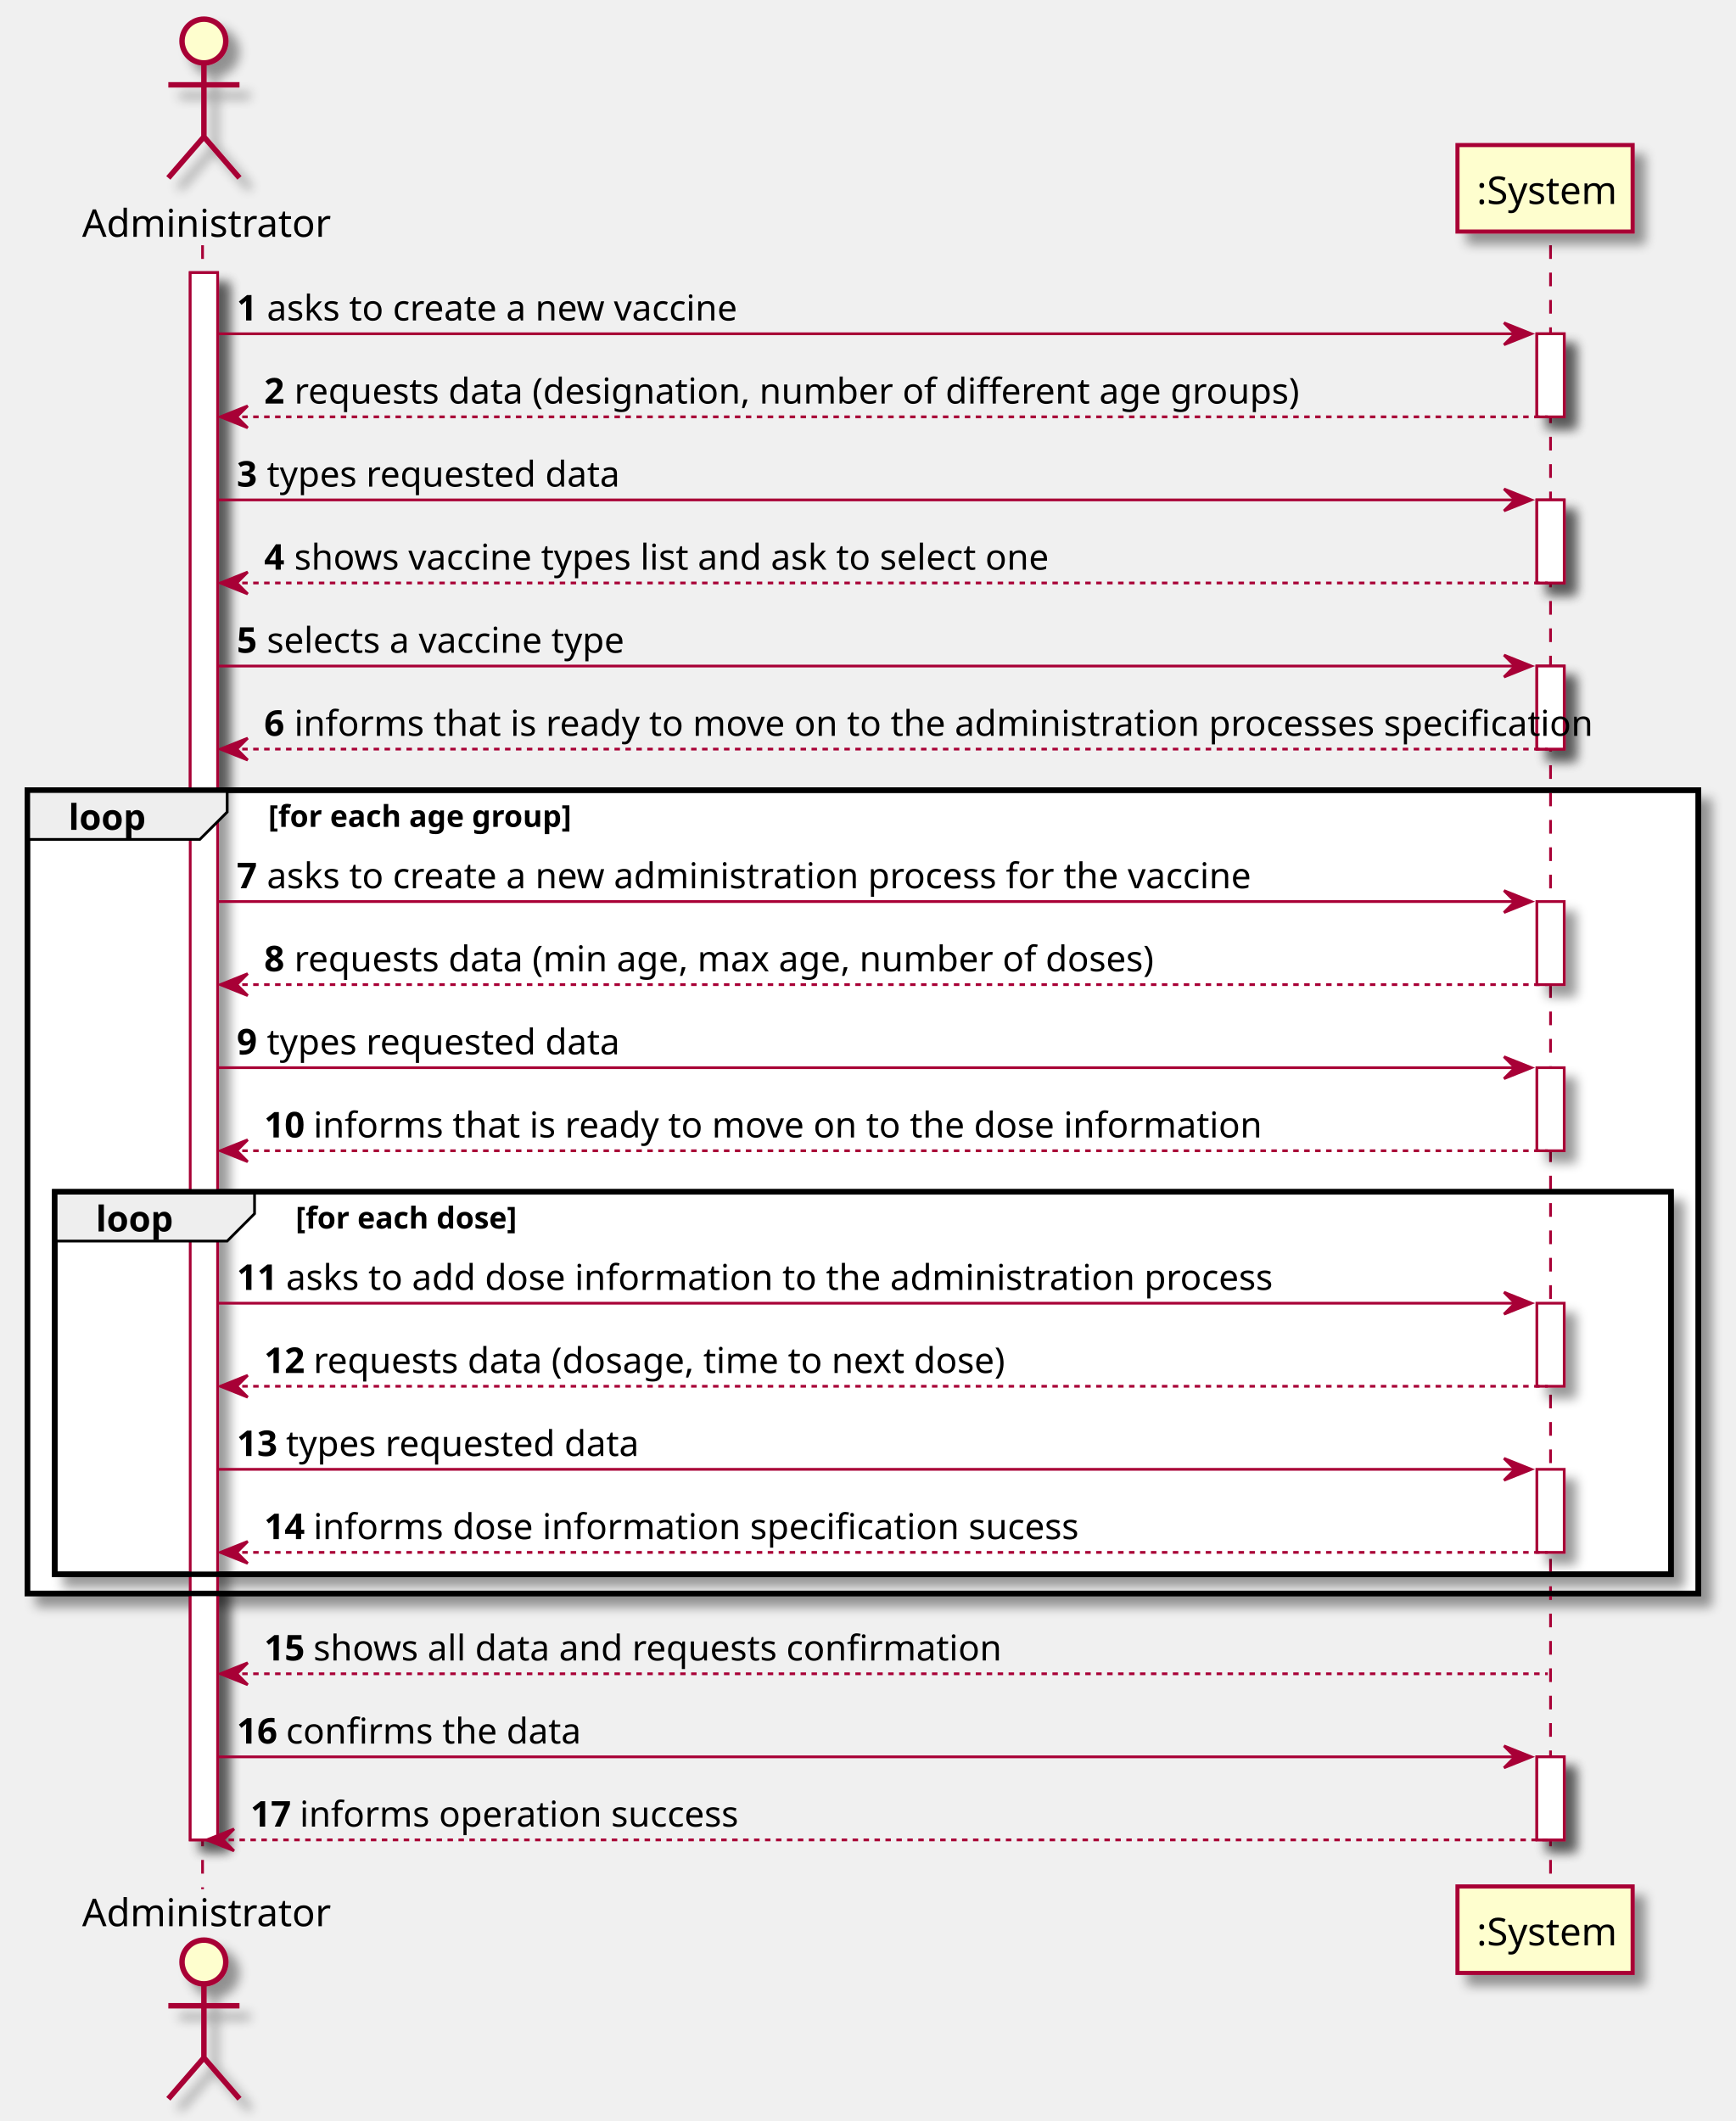
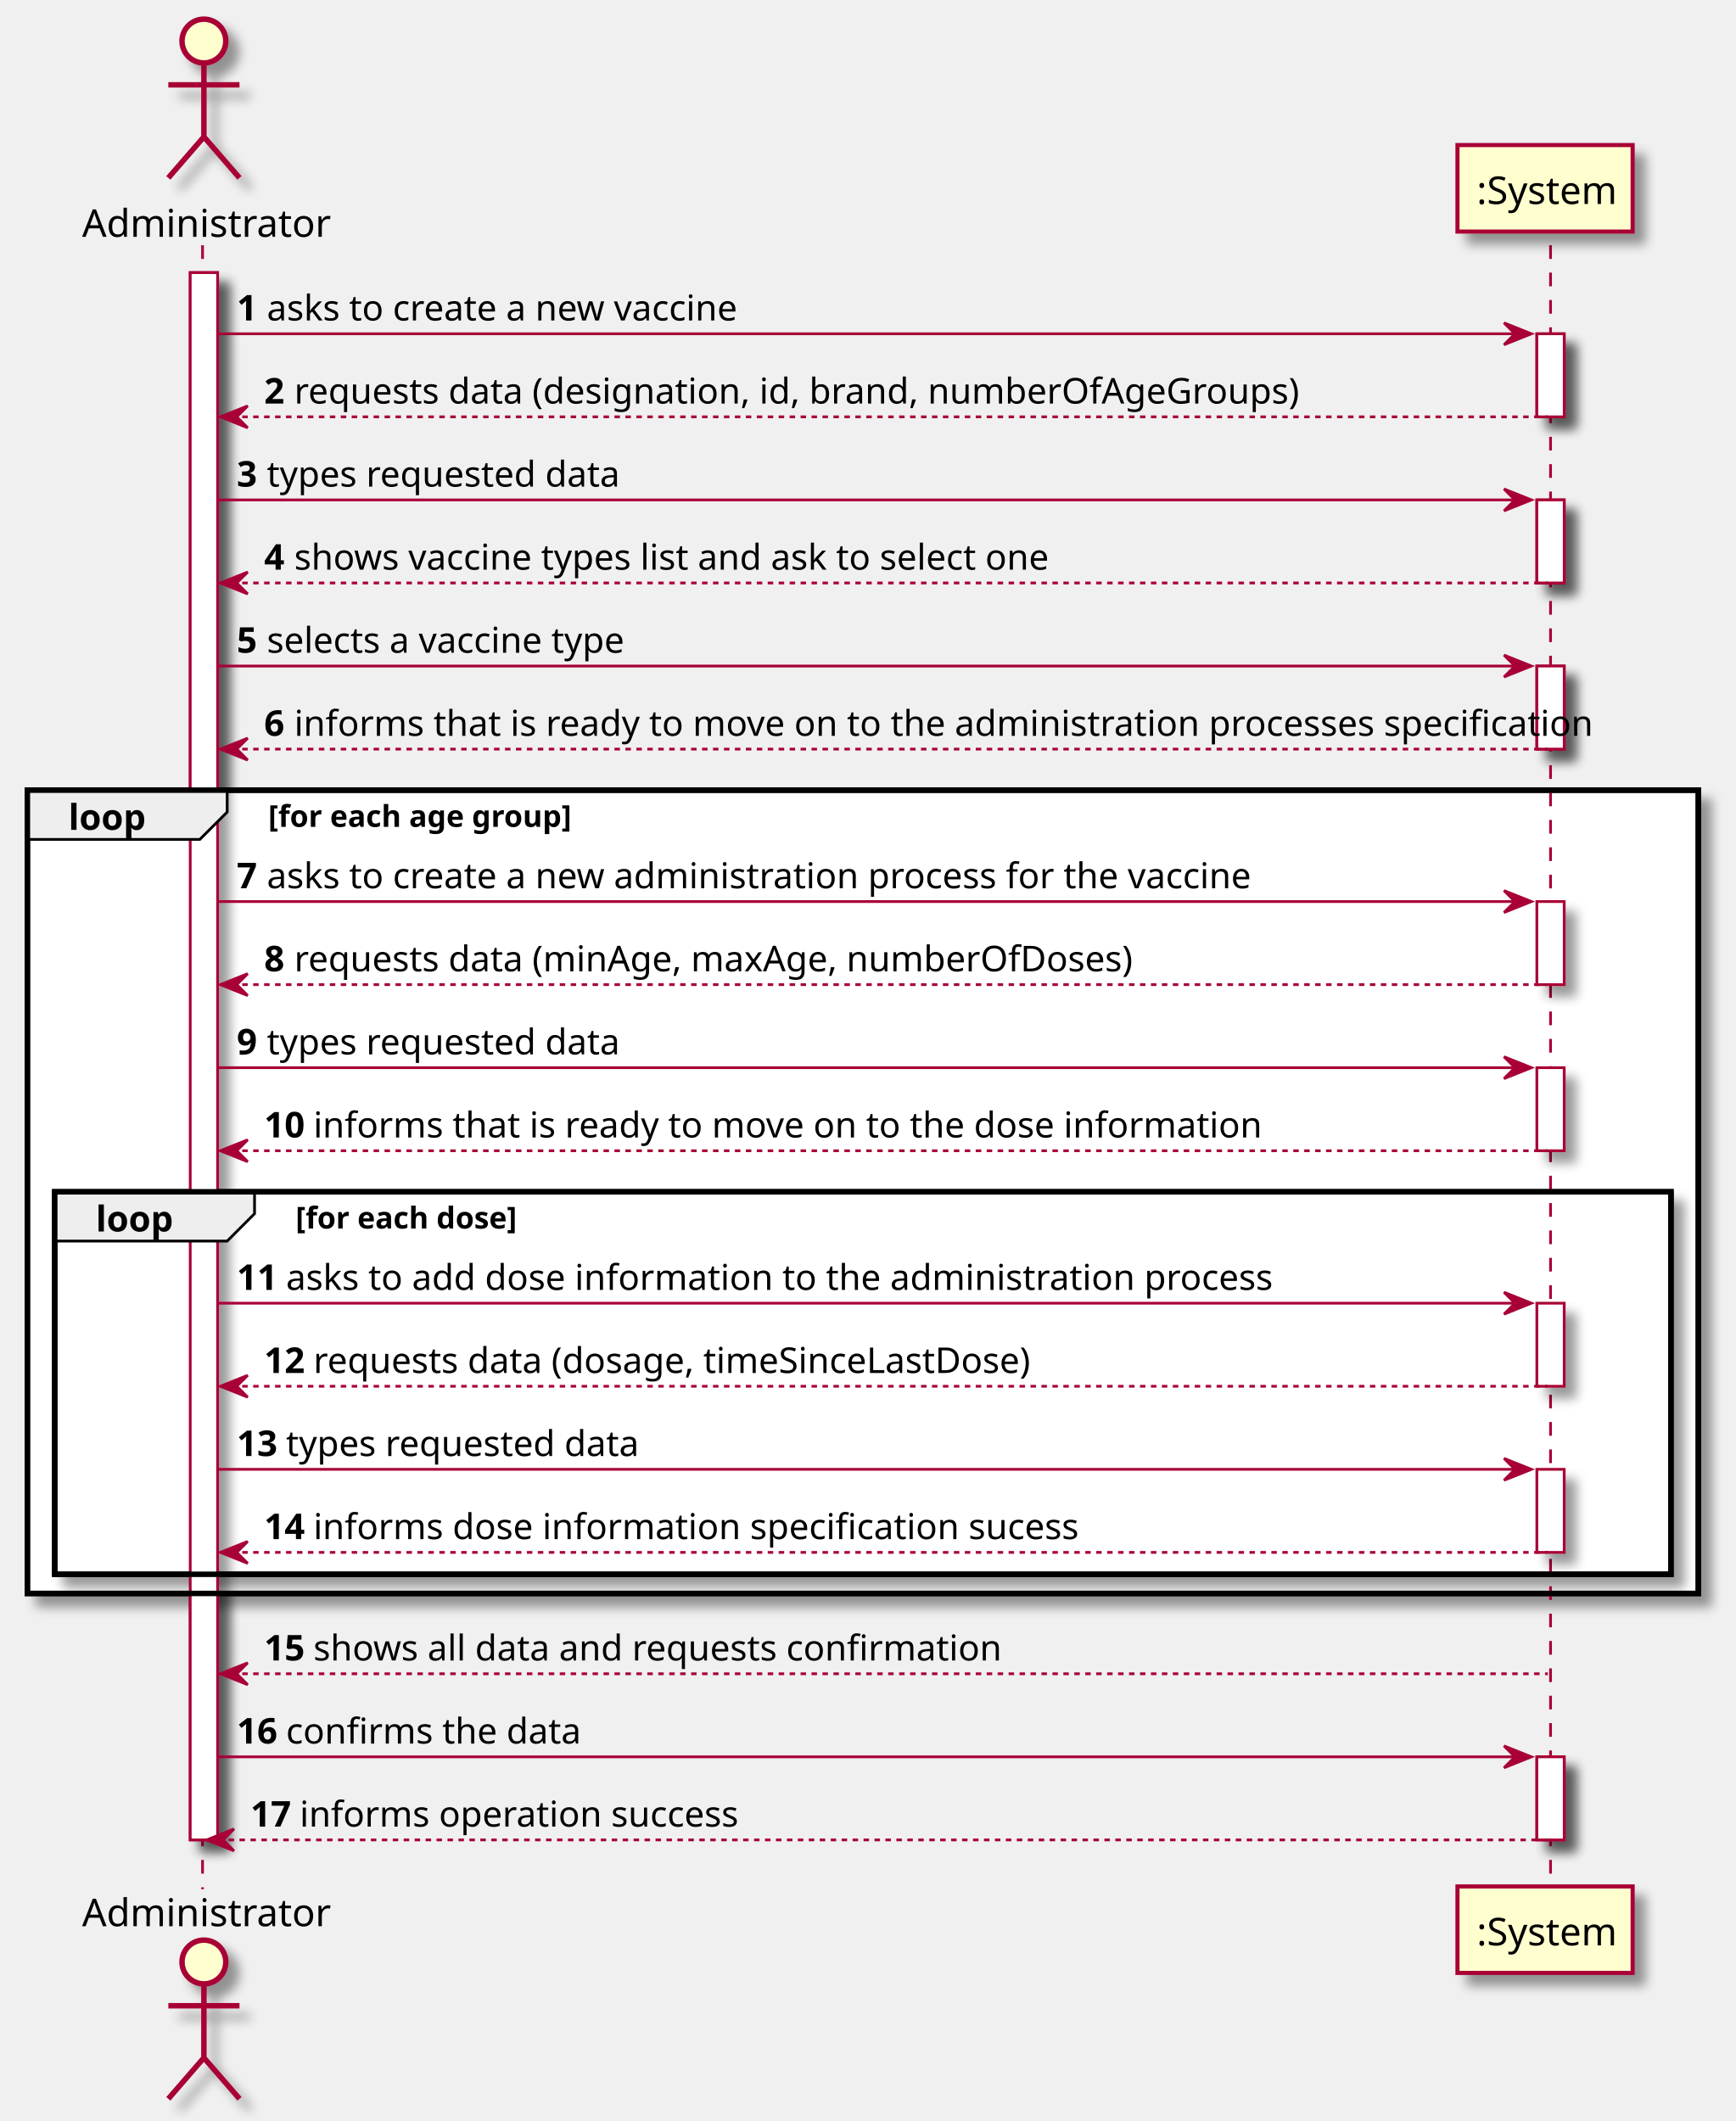
<svg xmlns="http://www.w3.org/2000/svg" contentScriptType="application/ecmascript" contentStyleType="text/css" height="775px" preserveAspectRatio="none" style="width:634px;height:775px;background:#FFFFFF;" version="1.1" viewBox="0 0 634 775" width="634px" zoomAndPan="magnify">
  <defs>
-     <filter height="300%" id="f15i0qchltwz4v" width="300%" x="-1" y="-1">
+     <filter height="300%" id="f8vgdm8yjl0qs" width="300%" x="-1" y="-1">
      <feGaussianBlur result="blurOut" stdDeviation="2.0" />
      <feColorMatrix in="blurOut" result="blurOut2" type="matrix" values="0 0 0 0 0 0 0 0 0 0 0 0 0 0 0 0 0 0 .4 0" />
      <feOffset dx="4.0" dy="4.0" in="blurOut2" result="blurOut3" />
      <feBlend in="SourceGraphic" in2="blurOut3" mode="normal" />
    </filter>
  </defs>
  <g>
-     <rect fill="#FFFFFF" filter="url(#f15i0qchltwz4v)" height="572.68" style="stroke:#A80036;stroke-width:1.0;" width="10" x="69.5" y="99.609" />
-     <rect fill="#FFFFFF" filter="url(#f15i0qchltwz4v)" height="30.352" style="stroke:#A80036;stroke-width:1.0;" width="10" x="561.5" y="121.961" />
-     <rect fill="#FFFFFF" filter="url(#f15i0qchltwz4v)" height="30.352" style="stroke:#A80036;stroke-width:1.0;" width="10" x="561.5" y="182.664" />
-     <rect fill="#FFFFFF" filter="url(#f15i0qchltwz4v)" height="30.352" style="stroke:#A80036;stroke-width:1.0;" width="10" x="561.5" y="243.367" />
-     <rect fill="#FFFFFF" filter="url(#f15i0qchltwz4v)" height="30.352" style="stroke:#A80036;stroke-width:1.0;" width="10" x="561.5" y="329.422" />
-     <rect fill="#FFFFFF" filter="url(#f15i0qchltwz4v)" height="30.352" style="stroke:#A80036;stroke-width:1.0;" width="10" x="561.5" y="390.125" />
-     <rect fill="#FFFFFF" filter="url(#f15i0qchltwz4v)" height="30.352" style="stroke:#A80036;stroke-width:1.0;" width="10" x="561.5" y="476.18" />
-     <rect fill="#FFFFFF" filter="url(#f15i0qchltwz4v)" height="30.352" style="stroke:#A80036;stroke-width:1.0;" width="10" x="561.5" y="536.883" />
-     <rect fill="#FFFFFF" filter="url(#f15i0qchltwz4v)" height="30.352" style="stroke:#A80036;stroke-width:1.0;" width="10" x="561.5" y="641.938" />
-     <rect fill="#FFFFFF" filter="url(#f15i0qchltwz4v)" height="293.516" style="stroke:#000000;stroke-width:2.0;" width="610.5" x="10" y="288.719" />
-     <rect fill="#FFFFFF" filter="url(#f15i0qchltwz4v)" height="139.758" style="stroke:#000000;stroke-width:2.0;" width="590.5" x="20" y="435.477" />
+     <rect fill="#FFFFFF" filter="url(#f8vgdm8yjl0qs)" height="572.68" style="stroke:#A80036;stroke-width:1.0;" width="10" x="69.5" y="99.609" />
+     <rect fill="#FFFFFF" filter="url(#f8vgdm8yjl0qs)" height="30.352" style="stroke:#A80036;stroke-width:1.0;" width="10" x="561.5" y="121.961" />
+     <rect fill="#FFFFFF" filter="url(#f8vgdm8yjl0qs)" height="30.352" style="stroke:#A80036;stroke-width:1.0;" width="10" x="561.5" y="182.664" />
+     <rect fill="#FFFFFF" filter="url(#f8vgdm8yjl0qs)" height="30.352" style="stroke:#A80036;stroke-width:1.0;" width="10" x="561.5" y="243.367" />
+     <rect fill="#FFFFFF" filter="url(#f8vgdm8yjl0qs)" height="30.352" style="stroke:#A80036;stroke-width:1.0;" width="10" x="561.5" y="329.422" />
+     <rect fill="#FFFFFF" filter="url(#f8vgdm8yjl0qs)" height="30.352" style="stroke:#A80036;stroke-width:1.0;" width="10" x="561.5" y="390.125" />
+     <rect fill="#FFFFFF" filter="url(#f8vgdm8yjl0qs)" height="30.352" style="stroke:#A80036;stroke-width:1.0;" width="10" x="561.5" y="476.18" />
+     <rect fill="#FFFFFF" filter="url(#f8vgdm8yjl0qs)" height="30.352" style="stroke:#A80036;stroke-width:1.0;" width="10" x="561.5" y="536.883" />
+     <rect fill="#FFFFFF" filter="url(#f8vgdm8yjl0qs)" height="30.352" style="stroke:#A80036;stroke-width:1.0;" width="10" x="561.5" y="641.938" />
+     <rect fill="#FFFFFF" filter="url(#f8vgdm8yjl0qs)" height="293.516" style="stroke:#000000;stroke-width:2.0;" width="610.5" x="10" y="288.719" />
+     <rect fill="#FFFFFF" filter="url(#f8vgdm8yjl0qs)" height="139.758" style="stroke:#000000;stroke-width:2.0;" width="590.5" x="20" y="435.477" />
    <line style="stroke:#A80036;stroke-width:1.0;stroke-dasharray:5.0,5.0;" x1="74" x2="74" y1="89.609" y2="690.289" />
    <line style="stroke:#A80036;stroke-width:1.0;stroke-dasharray:5.0,5.0;" x1="566.5" x2="566.5" y1="89.609" y2="690.289" />
    <text fill="#000000" font-family="sans-serif" font-size="14" lengthAdjust="spacing" textLength="83" x="30" y="86.533">Administrator</text>
-     <ellipse cx="74.5" cy="15" fill="#FEFECE" filter="url(#f15i0qchltwz4v)" rx="8" ry="8" style="stroke:#A80036;stroke-width:2.0;" />
-     <path d="M74.5,23 L74.5,50 M61.5,31 L87.5,31 M74.5,50 L61.5,65 M74.5,50 L87.5,65 " fill="none" filter="url(#f15i0qchltwz4v)" style="stroke:#A80036;stroke-width:2.0;" />
+     <ellipse cx="74.5" cy="15" fill="#FEFECE" filter="url(#f8vgdm8yjl0qs)" rx="8" ry="8" style="stroke:#A80036;stroke-width:2.0;" />
+     <path d="M74.5,23 L74.5,50 M61.5,31 L87.5,31 M74.5,50 L61.5,65 M74.5,50 L87.5,65 " fill="none" filter="url(#f8vgdm8yjl0qs)" style="stroke:#A80036;stroke-width:2.0;" />
    <text fill="#000000" font-family="sans-serif" font-size="14" lengthAdjust="spacing" textLength="83" x="30" y="703.822">Administrator</text>
-     <ellipse cx="74.5" cy="716.898" fill="#FEFECE" filter="url(#f15i0qchltwz4v)" rx="8" ry="8" style="stroke:#A80036;stroke-width:2.0;" />
-     <path d="M74.5,724.898 L74.5,751.898 M61.5,732.898 L87.5,732.898 M74.5,751.898 L61.5,766.898 M74.5,751.898 L87.5,766.898 " fill="none" filter="url(#f15i0qchltwz4v)" style="stroke:#A80036;stroke-width:2.0;" />
-     <rect fill="#FEFECE" filter="url(#f15i0qchltwz4v)" height="31.609" style="stroke:#A80036;stroke-width:1.5;" width="64" x="532.5" y="53" />
+     <ellipse cx="74.5" cy="716.898" fill="#FEFECE" filter="url(#f8vgdm8yjl0qs)" rx="8" ry="8" style="stroke:#A80036;stroke-width:2.0;" />
+     <path d="M74.5,724.898 L74.5,751.898 M61.5,732.898 L87.5,732.898 M74.5,751.898 L61.5,766.898 M74.5,751.898 L87.5,766.898 " fill="none" filter="url(#f8vgdm8yjl0qs)" style="stroke:#A80036;stroke-width:2.0;" />
+     <rect fill="#FEFECE" filter="url(#f8vgdm8yjl0qs)" height="31.609" style="stroke:#A80036;stroke-width:1.5;" width="64" x="532.5" y="53" />
    <text fill="#000000" font-family="sans-serif" font-size="14" lengthAdjust="spacing" textLength="50" x="539.5" y="74.533">:System</text>
-     <rect fill="#FEFECE" filter="url(#f15i0qchltwz4v)" height="31.609" style="stroke:#A80036;stroke-width:1.5;" width="64" x="532.5" y="689.289" />
+     <rect fill="#FEFECE" filter="url(#f8vgdm8yjl0qs)" height="31.609" style="stroke:#A80036;stroke-width:1.5;" width="64" x="532.5" y="689.289" />
    <text fill="#000000" font-family="sans-serif" font-size="14" lengthAdjust="spacing" textLength="50" x="539.5" y="710.822">:System</text>
-     <rect fill="#FFFFFF" filter="url(#f15i0qchltwz4v)" height="572.68" style="stroke:#A80036;stroke-width:1.0;" width="10" x="69.5" y="99.609" />
-     <rect fill="#FFFFFF" filter="url(#f15i0qchltwz4v)" height="30.352" style="stroke:#A80036;stroke-width:1.0;" width="10" x="561.5" y="121.961" />
-     <rect fill="#FFFFFF" filter="url(#f15i0qchltwz4v)" height="30.352" style="stroke:#A80036;stroke-width:1.0;" width="10" x="561.5" y="182.664" />
-     <rect fill="#FFFFFF" filter="url(#f15i0qchltwz4v)" height="30.352" style="stroke:#A80036;stroke-width:1.0;" width="10" x="561.5" y="243.367" />
-     <rect fill="#FFFFFF" filter="url(#f15i0qchltwz4v)" height="30.352" style="stroke:#A80036;stroke-width:1.0;" width="10" x="561.5" y="329.422" />
-     <rect fill="#FFFFFF" filter="url(#f15i0qchltwz4v)" height="30.352" style="stroke:#A80036;stroke-width:1.0;" width="10" x="561.5" y="390.125" />
-     <rect fill="#FFFFFF" filter="url(#f15i0qchltwz4v)" height="30.352" style="stroke:#A80036;stroke-width:1.0;" width="10" x="561.5" y="476.18" />
-     <rect fill="#FFFFFF" filter="url(#f15i0qchltwz4v)" height="30.352" style="stroke:#A80036;stroke-width:1.0;" width="10" x="561.5" y="536.883" />
-     <rect fill="#FFFFFF" filter="url(#f15i0qchltwz4v)" height="30.352" style="stroke:#A80036;stroke-width:1.0;" width="10" x="561.5" y="641.938" />
+     <rect fill="#FFFFFF" filter="url(#f8vgdm8yjl0qs)" height="572.68" style="stroke:#A80036;stroke-width:1.0;" width="10" x="69.5" y="99.609" />
+     <rect fill="#FFFFFF" filter="url(#f8vgdm8yjl0qs)" height="30.352" style="stroke:#A80036;stroke-width:1.0;" width="10" x="561.5" y="121.961" />
+     <rect fill="#FFFFFF" filter="url(#f8vgdm8yjl0qs)" height="30.352" style="stroke:#A80036;stroke-width:1.0;" width="10" x="561.5" y="182.664" />
+     <rect fill="#FFFFFF" filter="url(#f8vgdm8yjl0qs)" height="30.352" style="stroke:#A80036;stroke-width:1.0;" width="10" x="561.5" y="243.367" />
+     <rect fill="#FFFFFF" filter="url(#f8vgdm8yjl0qs)" height="30.352" style="stroke:#A80036;stroke-width:1.0;" width="10" x="561.5" y="329.422" />
+     <rect fill="#FFFFFF" filter="url(#f8vgdm8yjl0qs)" height="30.352" style="stroke:#A80036;stroke-width:1.0;" width="10" x="561.5" y="390.125" />
+     <rect fill="#FFFFFF" filter="url(#f8vgdm8yjl0qs)" height="30.352" style="stroke:#A80036;stroke-width:1.0;" width="10" x="561.5" y="476.18" />
+     <rect fill="#FFFFFF" filter="url(#f8vgdm8yjl0qs)" height="30.352" style="stroke:#A80036;stroke-width:1.0;" width="10" x="561.5" y="536.883" />
+     <rect fill="#FFFFFF" filter="url(#f8vgdm8yjl0qs)" height="30.352" style="stroke:#A80036;stroke-width:1.0;" width="10" x="561.5" y="641.938" />
    <polygon fill="#A80036" points="549.5,117.961,559.5,121.961,549.5,125.961,553.5,121.961" style="stroke:#A80036;stroke-width:1.0;" />
    <line style="stroke:#A80036;stroke-width:1.0;" x1="79.5" x2="555.5" y1="121.961" y2="121.961" />
    <text fill="#000000" font-family="sans-serif" font-size="13" font-weight="bold" lengthAdjust="spacing" textLength="7" x="86.5" y="117.105">1</text>
    <text fill="#000000" font-family="sans-serif" font-size="13" lengthAdjust="spacing" textLength="168" x="97.5" y="117.105">asks to create a new vaccine</text>
    <polygon fill="#A80036" points="90.5,148.312,80.5,152.312,90.5,156.312,86.5,152.312" style="stroke:#A80036;stroke-width:1.0;" />
    <line style="stroke:#A80036;stroke-width:1.0;stroke-dasharray:2.0,2.0;" x1="84.5" x2="565.5" y1="152.312" y2="152.312" />
    <text fill="#000000" font-family="sans-serif" font-size="13" font-weight="bold" lengthAdjust="spacing" textLength="7" x="96.5" y="147.456">2</text>
-     <text fill="#000000" font-family="sans-serif" font-size="13" lengthAdjust="spacing" textLength="339" x="107.5" y="147.456">requests data (designation, number of different age groups)</text>
+     <text fill="#000000" font-family="sans-serif" font-size="13" lengthAdjust="spacing" textLength="344" x="107.5" y="147.456">requests data (designation, id, brand, numberOfAgeGroups)</text>
    <polygon fill="#A80036" points="549.5,178.664,559.5,182.664,549.5,186.664,553.5,182.664" style="stroke:#A80036;stroke-width:1.0;" />
    <line style="stroke:#A80036;stroke-width:1.0;" x1="79.5" x2="555.5" y1="182.664" y2="182.664" />
    <text fill="#000000" font-family="sans-serif" font-size="13" font-weight="bold" lengthAdjust="spacing" textLength="7" x="86.5" y="177.808">3</text>
    <text fill="#000000" font-family="sans-serif" font-size="13" lengthAdjust="spacing" textLength="122" x="97.5" y="177.808">types requested data</text>
    <polygon fill="#A80036" points="90.5,209.016,80.5,213.016,90.5,217.016,86.5,213.016" style="stroke:#A80036;stroke-width:1.0;" />
    <line style="stroke:#A80036;stroke-width:1.0;stroke-dasharray:2.0,2.0;" x1="84.5" x2="565.5" y1="213.016" y2="213.016" />
    <text fill="#000000" font-family="sans-serif" font-size="13" font-weight="bold" lengthAdjust="spacing" textLength="7" x="96.5" y="208.159">4</text>
    <text fill="#000000" font-family="sans-serif" font-size="13" lengthAdjust="spacing" textLength="270" x="107.5" y="208.159">shows vaccine types list and ask to select one</text>
    <polygon fill="#A80036" points="549.5,239.367,559.5,243.367,549.5,247.367,553.5,243.367" style="stroke:#A80036;stroke-width:1.0;" />
    <line style="stroke:#A80036;stroke-width:1.0;" x1="79.5" x2="555.5" y1="243.367" y2="243.367" />
    <text fill="#000000" font-family="sans-serif" font-size="13" font-weight="bold" lengthAdjust="spacing" textLength="7" x="86.5" y="238.511">5</text>
    <text fill="#000000" font-family="sans-serif" font-size="13" lengthAdjust="spacing" textLength="129" x="97.5" y="238.511">selects a vaccine type</text>
    <polygon fill="#A80036" points="90.5,269.719,80.5,273.719,90.5,277.719,86.5,273.719" style="stroke:#A80036;stroke-width:1.0;" />
    <line style="stroke:#A80036;stroke-width:1.0;stroke-dasharray:2.0,2.0;" x1="84.5" x2="565.5" y1="273.719" y2="273.719" />
    <text fill="#000000" font-family="sans-serif" font-size="13" font-weight="bold" lengthAdjust="spacing" textLength="7" x="96.5" y="268.862">6</text>
    <text fill="#000000" font-family="sans-serif" font-size="13" lengthAdjust="spacing" textLength="447" x="107.5" y="268.862">informs that is ready to move on to the administration processes specification</text>
    <path d="M10,288.719 L83,288.719 L83,296.719 L73,306.719 L10,306.719 L10,288.719 " fill="#EEEEEE" style="stroke:#000000;stroke-width:1.0;" />
    <rect fill="none" height="293.516" style="stroke:#000000;stroke-width:2.0;" width="610.5" x="10" y="288.719" />
    <text fill="#000000" font-family="sans-serif" font-size="13" font-weight="bold" lengthAdjust="spacing" textLength="28" x="25" y="303.214">loop</text>
    <text fill="#000000" font-family="sans-serif" font-size="11" font-weight="bold" lengthAdjust="spacing" textLength="112" x="98" y="302.138">[for each age group]</text>
    <polygon fill="#A80036" points="549.5,325.422,559.5,329.422,549.5,333.422,553.5,329.422" style="stroke:#A80036;stroke-width:1.0;" />
    <line style="stroke:#A80036;stroke-width:1.0;" x1="79.5" x2="555.5" y1="329.422" y2="329.422" />
    <text fill="#000000" font-family="sans-serif" font-size="13" font-weight="bold" lengthAdjust="spacing" textLength="7" x="86.5" y="324.565">7</text>
    <text fill="#000000" font-family="sans-serif" font-size="13" lengthAdjust="spacing" textLength="343" x="97.5" y="324.565">asks to create a new administration process for the vaccine</text>
    <polygon fill="#A80036" points="90.5,355.773,80.5,359.773,90.5,363.773,86.5,359.773" style="stroke:#A80036;stroke-width:1.0;" />
    <line style="stroke:#A80036;stroke-width:1.0;stroke-dasharray:2.0,2.0;" x1="84.5" x2="565.5" y1="359.773" y2="359.773" />
    <text fill="#000000" font-family="sans-serif" font-size="13" font-weight="bold" lengthAdjust="spacing" textLength="7" x="96.5" y="354.917">8</text>
-     <text fill="#000000" font-family="sans-serif" font-size="13" lengthAdjust="spacing" textLength="299" x="107.5" y="354.917">requests data (min age, max age, number of doses)</text>
+     <text fill="#000000" font-family="sans-serif" font-size="13" lengthAdjust="spacing" textLength="292" x="107.5" y="354.917">requests data (minAge, maxAge, numberOfDoses)</text>
    <polygon fill="#A80036" points="549.5,386.125,559.5,390.125,549.5,394.125,553.5,390.125" style="stroke:#A80036;stroke-width:1.0;" />
    <line style="stroke:#A80036;stroke-width:1.0;" x1="79.5" x2="555.5" y1="390.125" y2="390.125" />
    <text fill="#000000" font-family="sans-serif" font-size="13" font-weight="bold" lengthAdjust="spacing" textLength="7" x="86.5" y="385.269">9</text>
    <text fill="#000000" font-family="sans-serif" font-size="13" lengthAdjust="spacing" textLength="122" x="97.5" y="385.269">types requested data</text>
    <polygon fill="#A80036" points="90.5,416.477,80.5,420.477,90.5,424.477,86.5,420.477" style="stroke:#A80036;stroke-width:1.0;" />
    <line style="stroke:#A80036;stroke-width:1.0;stroke-dasharray:2.0,2.0;" x1="84.5" x2="565.5" y1="420.477" y2="420.477" />
    <text fill="#000000" font-family="sans-serif" font-size="13" font-weight="bold" lengthAdjust="spacing" textLength="14" x="96.5" y="415.62">10</text>
    <text fill="#000000" font-family="sans-serif" font-size="13" lengthAdjust="spacing" textLength="321" x="114.5" y="415.62">informs that is ready to move on to the dose information</text>
    <path d="M20,435.477 L93,435.477 L93,443.477 L83,453.477 L20,453.477 L20,435.477 " fill="#EEEEEE" style="stroke:#000000;stroke-width:1.0;" />
    <rect fill="none" height="139.758" style="stroke:#000000;stroke-width:2.0;" width="590.5" x="20" y="435.477" />
    <text fill="#000000" font-family="sans-serif" font-size="13" font-weight="bold" lengthAdjust="spacing" textLength="28" x="35" y="449.972">loop</text>
    <text fill="#000000" font-family="sans-serif" font-size="11" font-weight="bold" lengthAdjust="spacing" textLength="84" x="108" y="448.896">[for each dose]</text>
    <polygon fill="#A80036" points="549.5,472.18,559.5,476.18,549.5,480.18,553.5,476.18" style="stroke:#A80036;stroke-width:1.0;" />
    <line style="stroke:#A80036;stroke-width:1.0;" x1="79.5" x2="555.5" y1="476.18" y2="476.18" />
    <text fill="#000000" font-family="sans-serif" font-size="13" font-weight="bold" lengthAdjust="spacing" textLength="14" x="86.5" y="471.323">11</text>
    <text fill="#000000" font-family="sans-serif" font-size="13" lengthAdjust="spacing" textLength="339" x="104.5" y="471.323">asks to add dose information to the administration process</text>
    <polygon fill="#A80036" points="90.5,502.531,80.5,506.531,90.5,510.531,86.5,506.531" style="stroke:#A80036;stroke-width:1.0;" />
    <line style="stroke:#A80036;stroke-width:1.0;stroke-dasharray:2.0,2.0;" x1="84.5" x2="565.5" y1="506.531" y2="506.531" />
    <text fill="#000000" font-family="sans-serif" font-size="13" font-weight="bold" lengthAdjust="spacing" textLength="14" x="96.5" y="501.675">12</text>
-     <text fill="#000000" font-family="sans-serif" font-size="13" lengthAdjust="spacing" textLength="242" x="114.5" y="501.675">requests data (dosage, time to next dose)</text>
+     <text fill="#000000" font-family="sans-serif" font-size="13" lengthAdjust="spacing" textLength="254" x="114.5" y="501.675">requests data (dosage, timeSinceLastDose)</text>
    <polygon fill="#A80036" points="549.5,532.883,559.5,536.883,549.5,540.883,553.5,536.883" style="stroke:#A80036;stroke-width:1.0;" />
    <line style="stroke:#A80036;stroke-width:1.0;" x1="79.5" x2="555.5" y1="536.883" y2="536.883" />
    <text fill="#000000" font-family="sans-serif" font-size="13" font-weight="bold" lengthAdjust="spacing" textLength="14" x="86.5" y="532.026">13</text>
    <text fill="#000000" font-family="sans-serif" font-size="13" lengthAdjust="spacing" textLength="122" x="104.5" y="532.026">types requested data</text>
    <polygon fill="#A80036" points="90.5,563.234,80.5,567.234,90.5,571.234,86.5,567.234" style="stroke:#A80036;stroke-width:1.0;" />
    <line style="stroke:#A80036;stroke-width:1.0;stroke-dasharray:2.0,2.0;" x1="84.5" x2="565.5" y1="567.234" y2="567.234" />
    <text fill="#000000" font-family="sans-serif" font-size="13" font-weight="bold" lengthAdjust="spacing" textLength="14" x="96.5" y="562.378">14</text>
    <text fill="#000000" font-family="sans-serif" font-size="13" lengthAdjust="spacing" textLength="263" x="114.5" y="562.378">informs dose information specification sucess</text>
    <polygon fill="#A80036" points="90.5,607.586,80.5,611.586,90.5,615.586,86.5,611.586" style="stroke:#A80036;stroke-width:1.0;" />
    <line style="stroke:#A80036;stroke-width:1.0;stroke-dasharray:2.0,2.0;" x1="84.5" x2="565.5" y1="611.586" y2="611.586" />
    <text fill="#000000" font-family="sans-serif" font-size="13" font-weight="bold" lengthAdjust="spacing" textLength="14" x="96.5" y="606.73">15</text>
    <text fill="#000000" font-family="sans-serif" font-size="13" lengthAdjust="spacing" textLength="236" x="114.5" y="606.73">shows all data and requests confirmation</text>
    <polygon fill="#A80036" points="549.5,637.938,559.5,641.938,549.5,645.938,553.5,641.938" style="stroke:#A80036;stroke-width:1.0;" />
    <line style="stroke:#A80036;stroke-width:1.0;" x1="79.5" x2="555.5" y1="641.938" y2="641.938" />
    <text fill="#000000" font-family="sans-serif" font-size="13" font-weight="bold" lengthAdjust="spacing" textLength="14" x="86.5" y="637.081">16</text>
    <text fill="#000000" font-family="sans-serif" font-size="13" lengthAdjust="spacing" textLength="100" x="104.5" y="637.081">confirms the data</text>
    <polygon fill="#A80036" points="85.5,668.289,75.5,672.289,85.5,676.289,81.5,672.289" style="stroke:#A80036;stroke-width:1.0;" />
    <line style="stroke:#A80036;stroke-width:1.0;stroke-dasharray:2.0,2.0;" x1="79.5" x2="565.5" y1="672.289" y2="672.289" />
    <text fill="#000000" font-family="sans-serif" font-size="13" font-weight="bold" lengthAdjust="spacing" textLength="14" x="91.5" y="667.433">17</text>
    <text fill="#000000" font-family="sans-serif" font-size="13" lengthAdjust="spacing" textLength="152" x="109.5" y="667.433">informs operation success</text>
  </g>
</svg>
